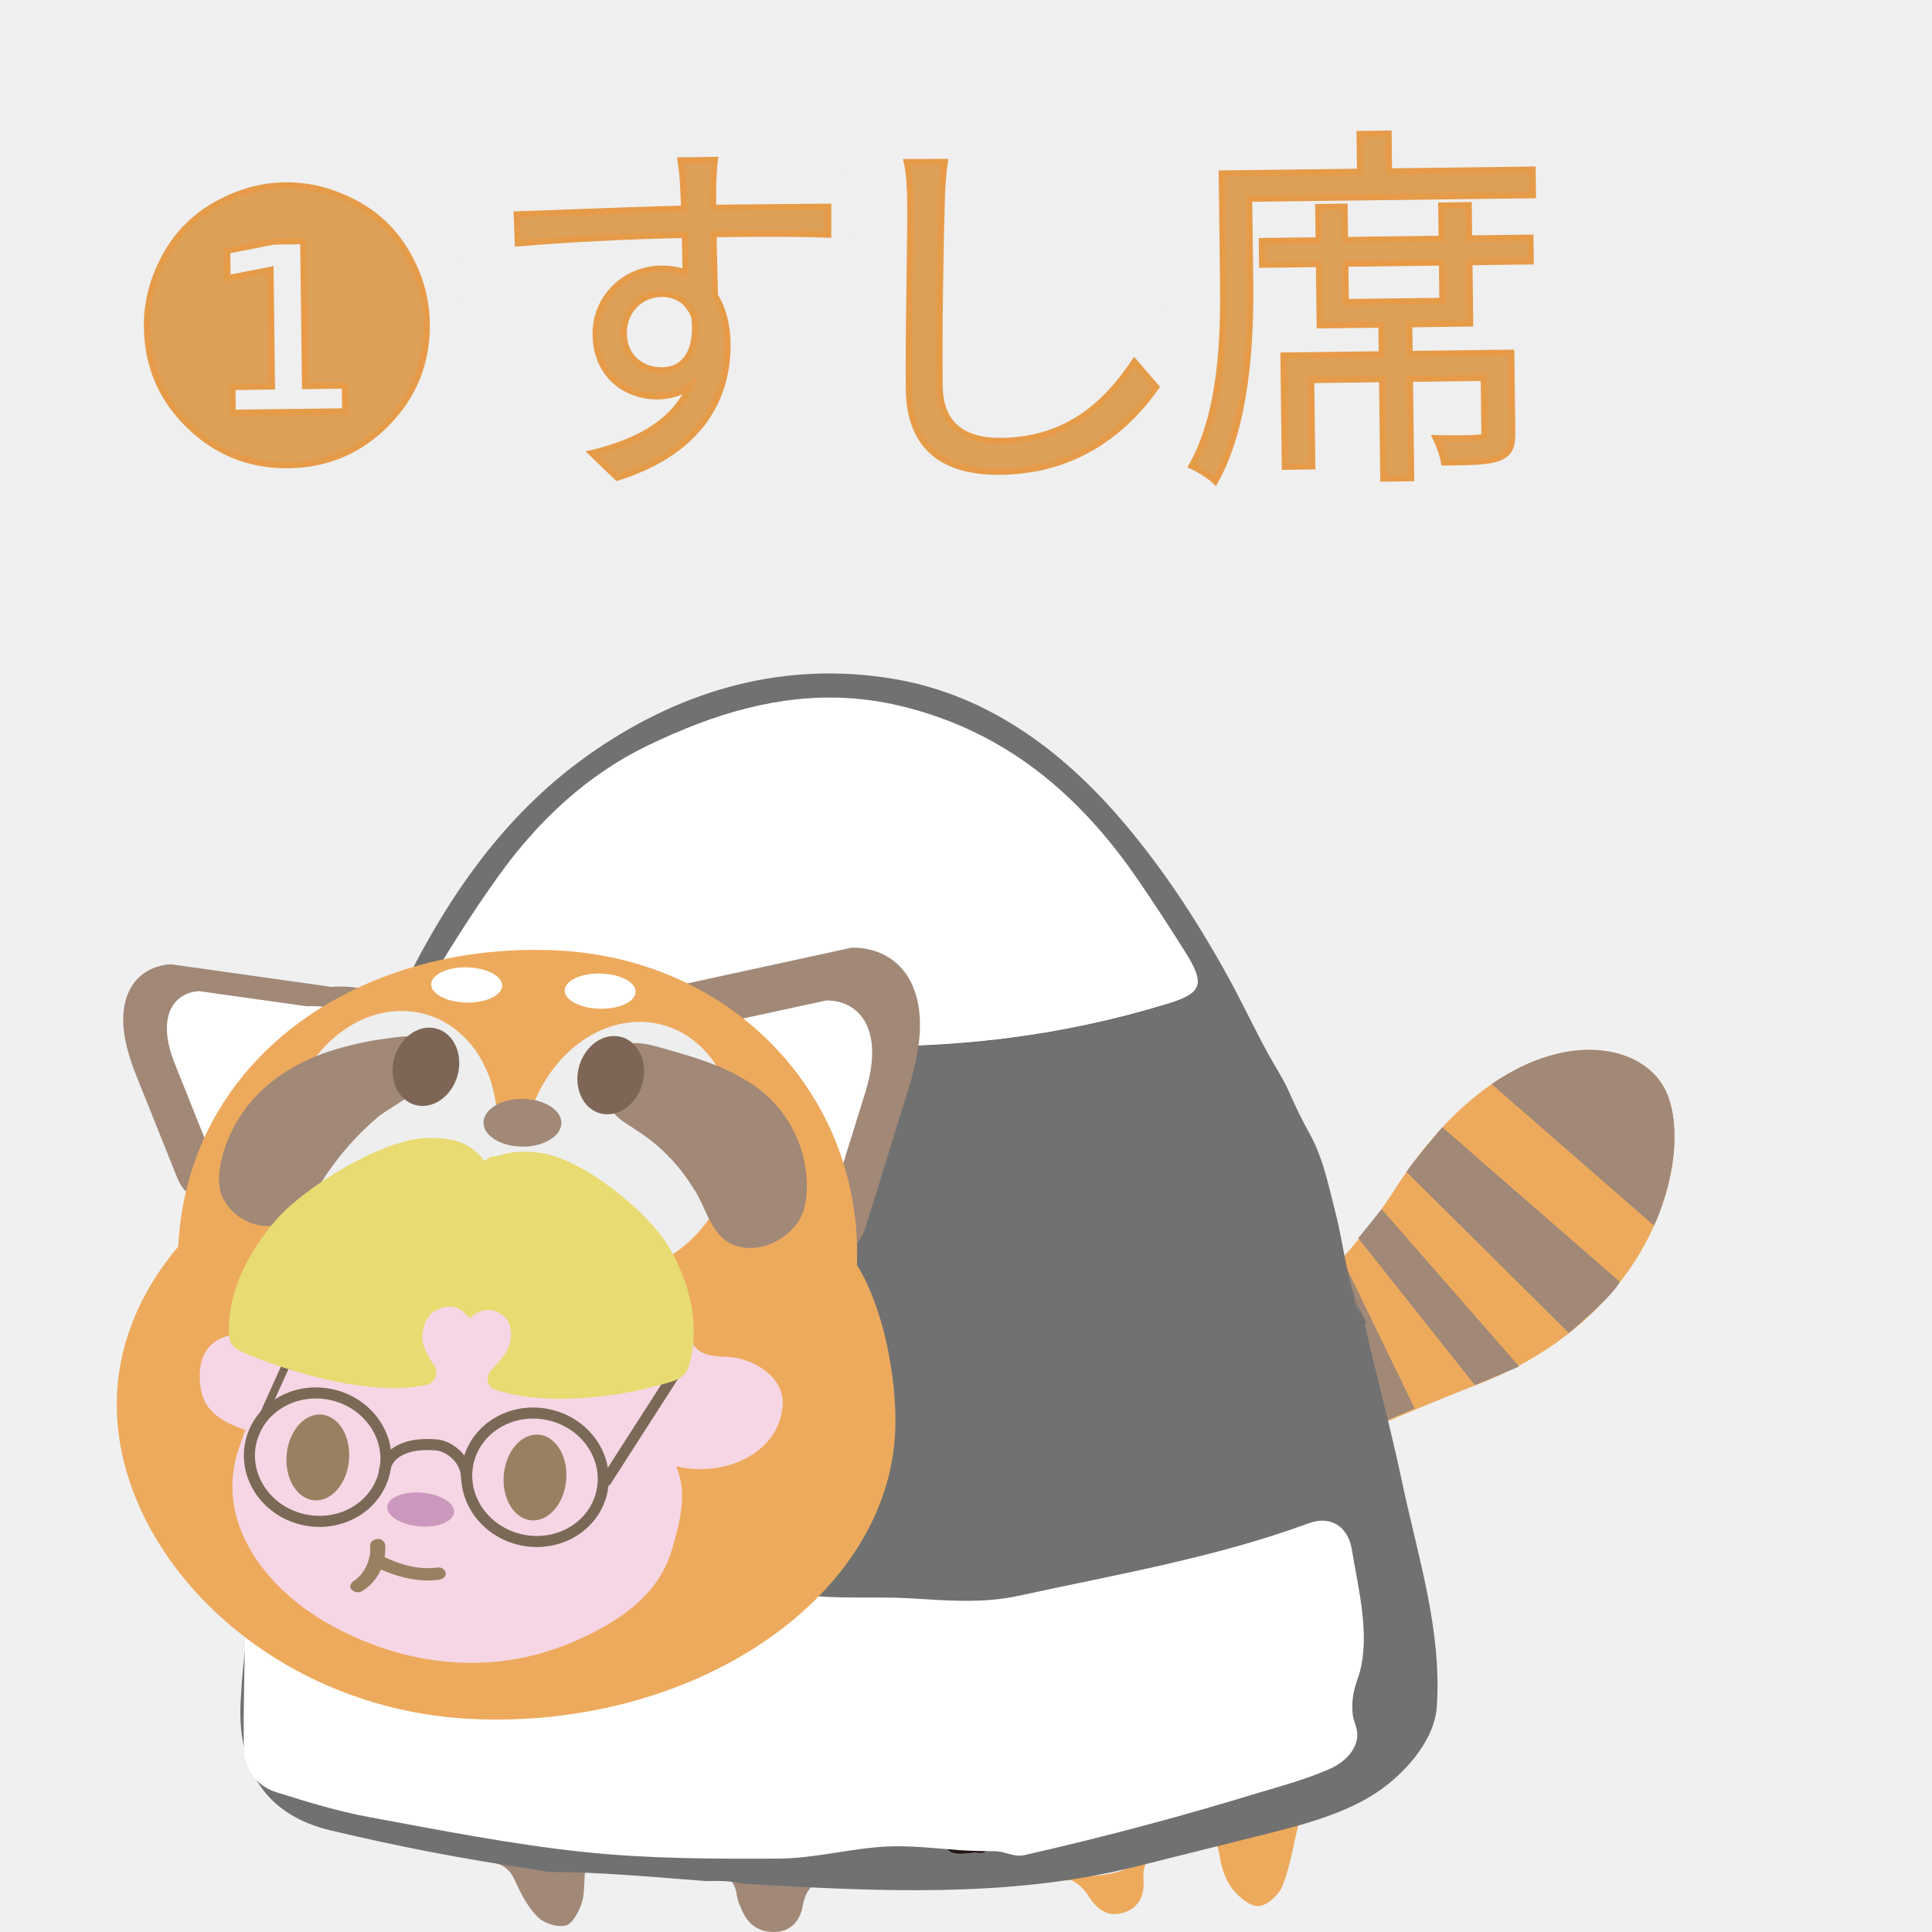
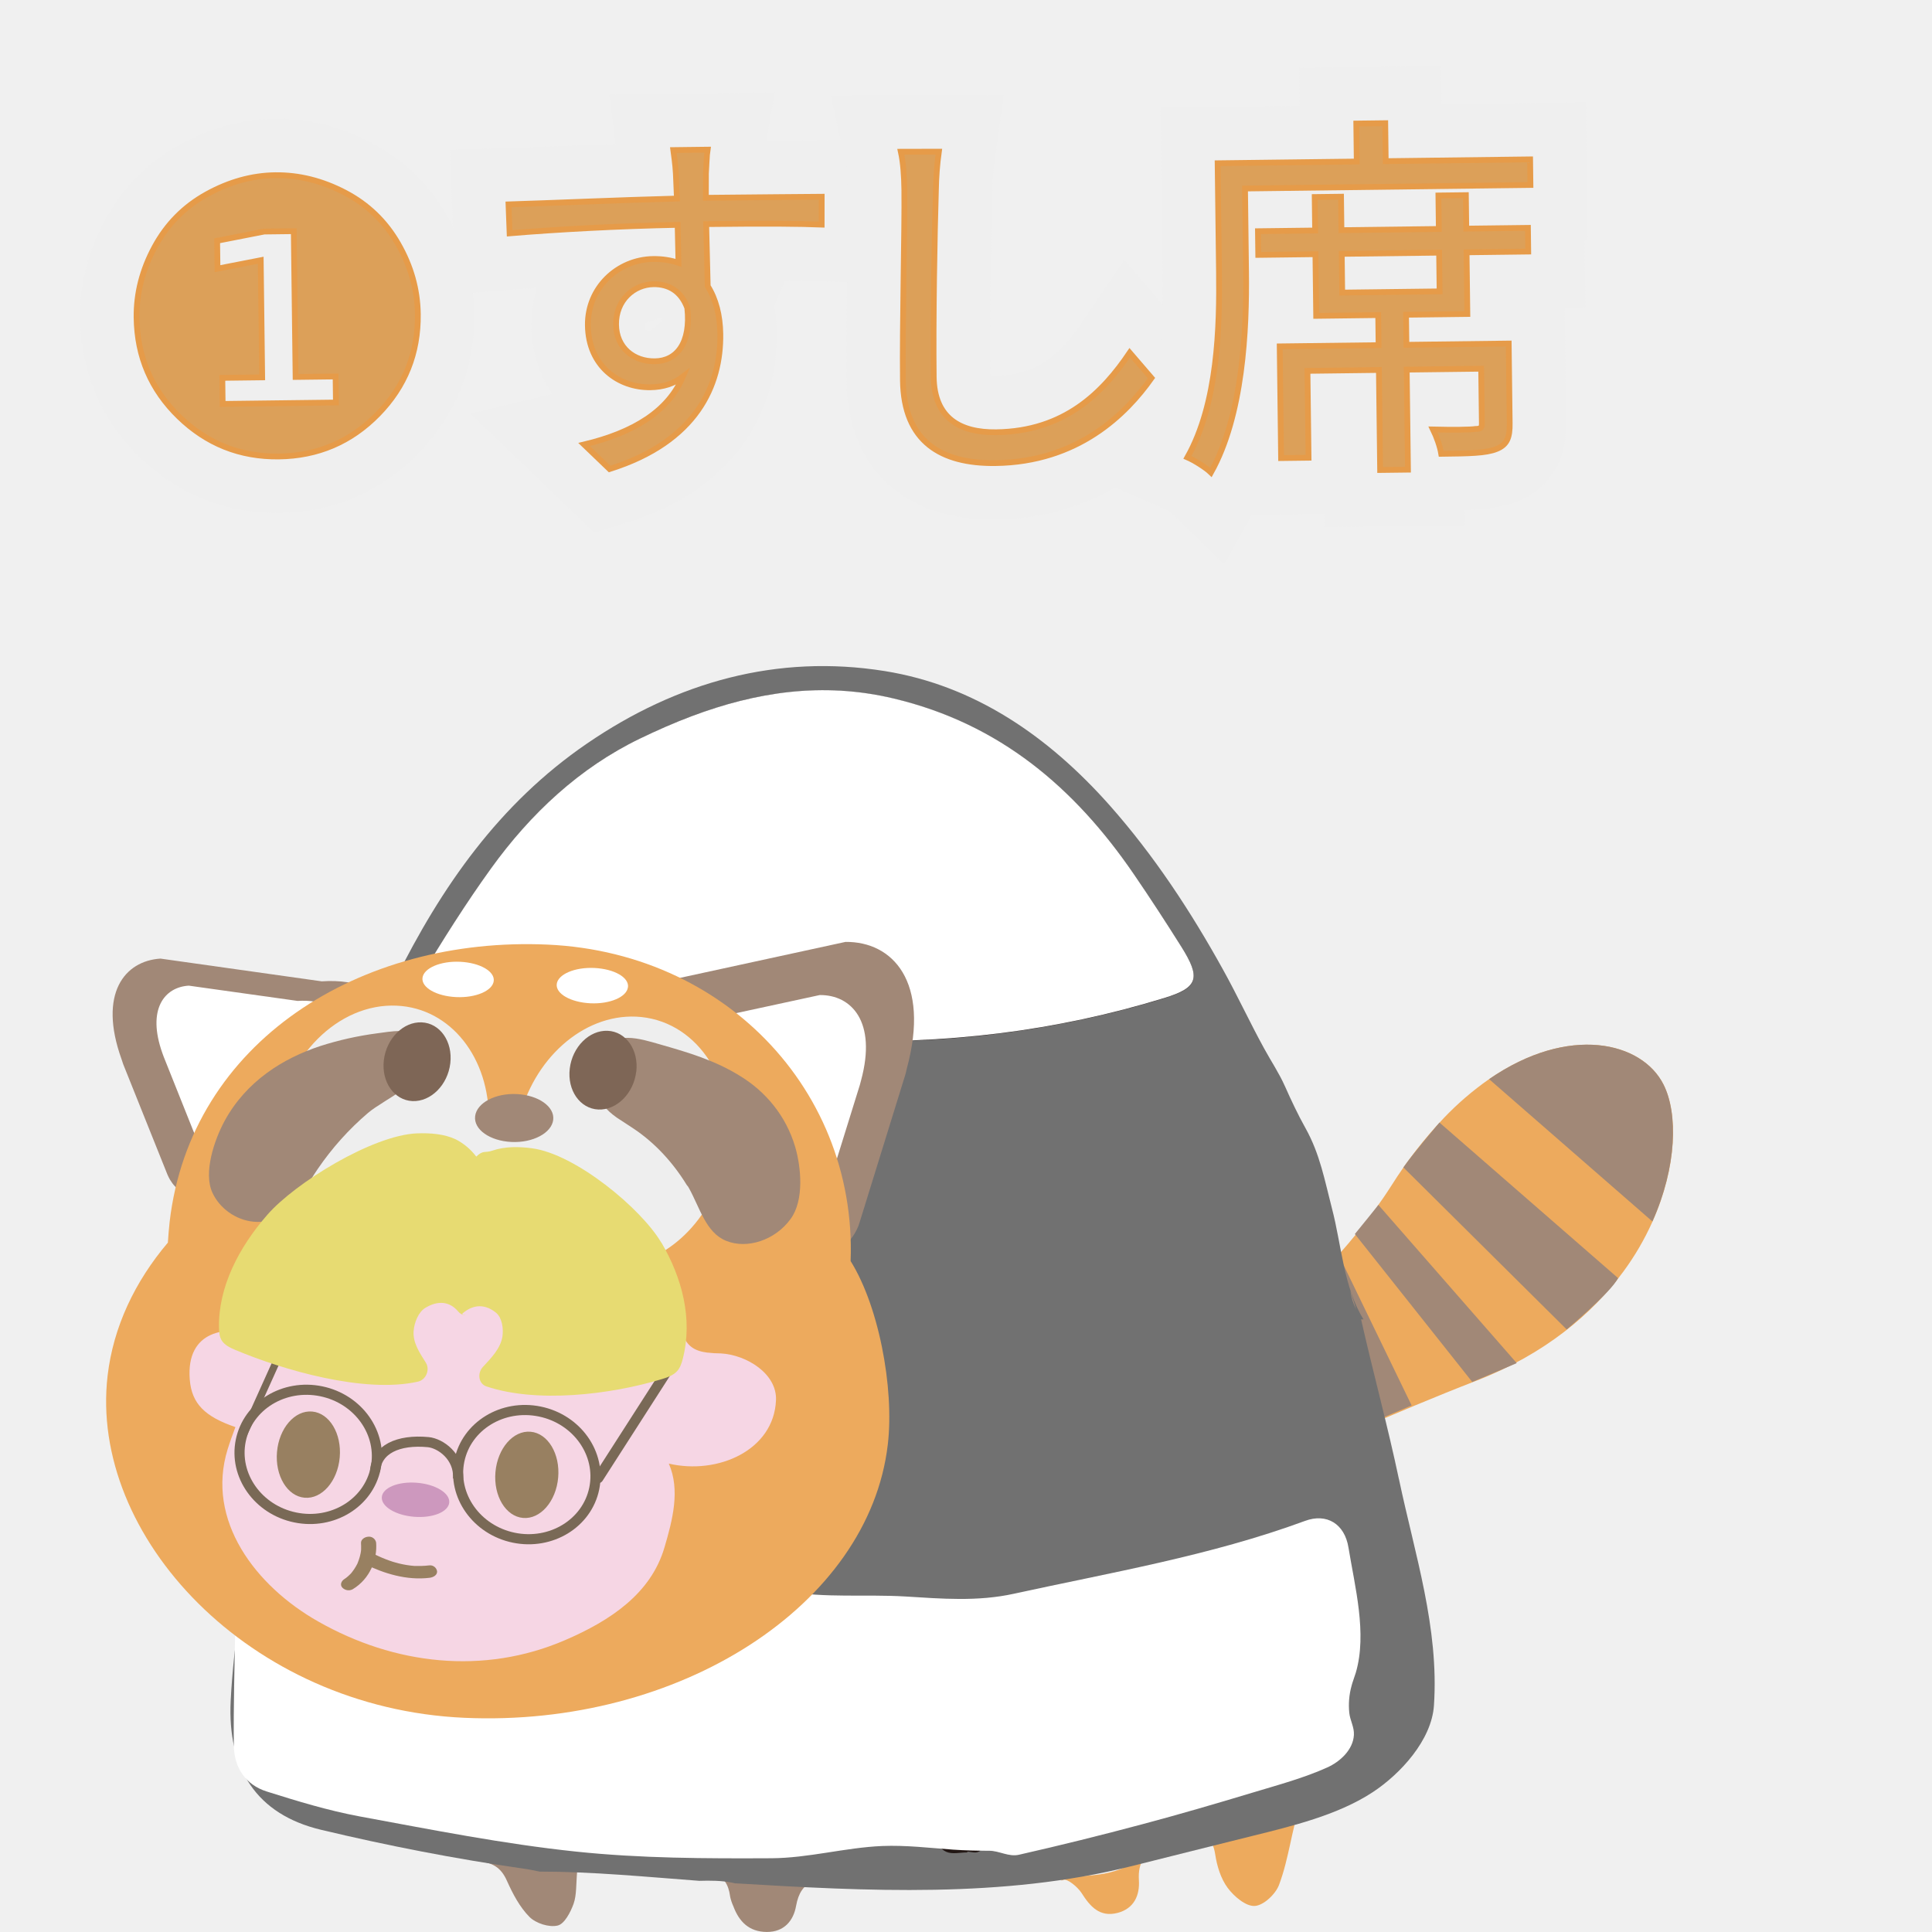
- <svg xmlns="http://www.w3.org/2000/svg" viewBox="0 0 1222.01 1222.01">
+ <svg xmlns="http://www.w3.org/2000/svg" viewBox="0 0 1335.33 1335.33">
  <defs>
-     <style>.cls-1{fill:#edaa5d;}.cls-2{fill:#a18877;}.cls-3{fill:#717171;}.cls-4{fill:#221714;}.cls-5{fill:#fff;}.cls-6{fill:#eee;}.cls-7{fill:#ad8046;}.cls-8{fill:#f6d6e4;}.cls-9{fill:#7e6656;}.cls-10,.cls-14,.cls-15{isolation:isolate;font-size:236.47px;font-family:HiraMaruProN-W4-83pv-RKSJ-H, Hiragino Maru Gothic ProN;}.cls-10{fill:#dca059;}.cls-11{letter-spacing:-0.03em;}.cls-12{letter-spacing:-0.1em;}.cls-13{letter-spacing:-0.04em;}.cls-14,.cls-15,.cls-18,.cls-19,.cls-20,.cls-21{fill:none;}.cls-14{stroke:#efefef;stroke-width:78px;}.cls-14,.cls-15{stroke-miterlimit:10;}.cls-15{stroke:#e69b49;stroke-width:4px;}.cls-16{fill:#cd98be;}.cls-17{fill:#988061;}.cls-18,.cls-19,.cls-20,.cls-21{stroke:#796956;}.cls-18{stroke-miterlimit:10;}.cls-18,.cls-20{stroke-width:7px;}.cls-19{stroke-miterlimit:10;stroke-width:7px;}.cls-20,.cls-21{stroke-linecap:round;stroke-linejoin:round;}.cls-21{stroke-width:5px;}.cls-22{fill:#e7db72;}</style>
+     <style>.cls-1{fill:#edaa5d;}.cls-2{fill:#a18877;}.cls-3{fill:#717171;}.cls-4{fill:#221714;}.cls-5{fill:#fff;}.cls-6{fill:#eee;}.cls-7{fill:#ad8046;}.cls-8{fill:#f6d6e4;}.cls-9{fill:#7e6656;}.cls-10,.cls-14,.cls-15{isolation:isolate;font-size:259.9px;font-family:HiraMaruProN-W4-83pv-RKSJ-H, Hiragino Maru Gothic ProN;letter-spacing:-0.03em;}.cls-10{fill:#dca059;}.cls-11{letter-spacing:-0.1em;}.cls-12{letter-spacing:-0.04em;}.cls-13{letter-spacing:0em;}.cls-14,.cls-15,.cls-18,.cls-19,.cls-20,.cls-21{fill:none;}.cls-14{stroke:#efefef;stroke-width:78px;}.cls-14,.cls-15{stroke-miterlimit:10;}.cls-15{stroke:#e69b49;stroke-width:4px;}.cls-16{fill:#cd98be;}.cls-17{fill:#988061;}.cls-18,.cls-19,.cls-20,.cls-21{stroke:#796956;}.cls-18{stroke-miterlimit:10;}.cls-18,.cls-20{stroke-width:7px;}.cls-19{stroke-miterlimit:10;stroke-width:7px;}.cls-20,.cls-21{stroke-linecap:round;stroke-linejoin:round;}.cls-21{stroke-width:5px;}.cls-22{fill:#e7db72;}</style>
  </defs>
  <g id="图层_2" data-name="图层 2">
    <g id="图层_1-2" data-name="图层 1">
-       <path class="cls-1" d="M943.49,685.71a187.43,187.43,0,0,0-28.5,24.5,271.39,271.39,0,0,0-32.8,42.2c-54.8,85.8-139.3,122.5-120.3,160.3s62.3,5.9,173.9-37.5c42.6-16.6,72.5-41.7,92.1-68.5a169.3,169.3,0,0,0,18.3-31.4c15.5-34.7,16.1-68,7-86.1-13.5-27-59.5-38.1-109.7-3.5" />
-       <path class="cls-2" d="M1046.19,775.21c15.5-34.7,16.1-68,7-86.1-13.5-26.9-59.5-38-109.7-3.4" />
-       <polygon class="cls-2" points="825.79 821.01 859.59 905.81 894.79 890.91 849.29 797.01 825.79 821.01" />
-       <path class="cls-2" d="M873.89,764.81s-12.7,15.9-14.8,18.3l73.8,93s26.5-11.1,28-11.8Z" />
-       <path class="cls-2" d="M912.29,713s-16.9,19.8-22.7,28.2l102.7,101.9s28-23.4,32.3-32.3Z" />
-       <path class="cls-1" d="M771.29,1173.31c1.1,7.3,3.5,15.1,7.8,20.9,4,5.4,11.4,11.7,17,11.4s13.1-7.4,15.3-13.2c6.3-16.7,7.9-34.8,13.7-51.7,0-.1,0-.1.1-.2-18.6,14-37.5,20.3-59.7,22.1,3,1.4,4.9,4.7,5.8,10.7" />
-       <path class="cls-2" d="M466.19,1199.51a30,30,0,0,0,2.1,6.4c3.6,9.7,9.9,16,20.9,16.1s16.9-7.2,18.5-16.4c1.5-8.4,4.9-12.9,9.9-14.9-20.6.1-39.9-4.5-61.1-5.6,5.3,2.3,8.7,6.6,9.7,14.4" />
-       <path class="cls-1" d="M674.59,1187.11v2.5a5.64,5.64,0,0,0,1.2-.4c2.5-.9,8.9,4.4,11.4,8.2,5.5,8.6,11.4,15.4,22.6,12.6,10.5-2.7,14.1-11.1,13.5-20.6-.7-11.2,3.7-17.2,12.6-20.2l-4.9.1c-16.8,17.2-33.8,17.5-56.4,17.8" />
-       <path class="cls-2" d="M307.19,1177.51h0c9.2.6,14.9,3.6,18.7,12.3,3.6,8.1,8,16.5,14.2,22.7,4,4,12.3,6.7,17.7,5.4,4.3-1,8.1-8.4,10-13.7,2-5.7,1.5-12.2,2.3-20.9-20,2.1-43.5-9.7-62.9-5.8" />
-       <path class="cls-3" d="M886.79,937.21c-7.1-33.7-16.2-66.9-23.8-100.5a3.79,3.79,0,0,0,1.5,0c-12.5-20.1-13.8-46.9-19.8-69.7-4.6-17.7-7.5-34.1-16.6-50.4-4.8-8.6-9-17.5-13-26.5-3.7-8.3-8.7-15.7-13-23.6-8.9-16.2-16.7-33.1-25.7-49.3-20.4-36.9-43.6-72.2-71.6-103.8-38.4-43.2-84.6-75.2-141.3-84.3-67.4-10.8-130.5,6.7-187.3,45.6-55.1,37.7-91.6,90.1-120.7,148.8-11.4,23-28.1,42.9-37.9,66.2-8.2,19.5-12.5,40.3-22,59.3-7.5,15-14.8,31.6-19.9,47.9a139.41,139.41,0,0,0-4.1,18.1c-4.4,24.8-9.1,47.8-8.5,73,.6,26.1,1.2,52.2-.1,78.3-1.9,36.8-9,73.4-10.8,110.2-2.1,42.8,16.1,71.5,56.8,81.2,41.9,10,84.4,18.3,127.1,24.4,3.6.5,7,1.2,10.3,1.9,33.2,0,67,3.3,100.4,5.8,7-.2,14-.2,20.9,1.2.6.1,1.2.3,1.7.4h.6c82,4.9,167.8,9.4,248.1-10.7,25.3-6.3,50.7-12.7,76-19s54.3-13.2,76.3-27.7c17.3-11.4,36.9-32.6,38.4-54.4,3.3-49-12.1-95.3-22-142.4m-30.6-118.8,3.7,12a31.77,31.77,0,0,1-3.5-10.9,4.25,4.25,0,0,0-.2-1.1" />
-       <path class="cls-4" d="M271.79,621.31c13.9-23.2,28.4-46.2,44.2-68.1,24.8-34.4,55.7-63.3,93.6-81.6,50.1-24.2,102.4-38.8,159.6-25.1,66.4,15.8,113.7,56,151,110.6,10.2,14.9,20.1,30.1,29.7,45.4,12.3,19.6,10.9,25.7-10.6,32.3a616.85,616.85,0,0,1-163,26.8c-12.2.4-17.9-4.6-22.1-16.2-13.1-36-25.8-72.3-42.3-106.7-9.6-19.9-25.6-37-40.3-54.1-3.2-3.8-12.6-2.2-20.7-3.3,16.3,20.5,30.8,36.8,43.1,54.7,8.2,11.9,14.4,25.6,19.5,39.2,7.7,20.5,13.6,41.8,20.2,62.7,6.2,19.5-1,31.2-21.5,29.5-14.1-1.2-29.9-5.3-41.3-13.3-53.1-37.2-110.3-36.7-169.6-22.2-4.3,1.1-8,4.4-12.3,5.6-6,1.6-12.3,2.2-18.5,3.2.4-6.8-1.6-14.6,1.3-19.4" />
-       <rect class="cls-4" x="320.39" y="933.51" width="41.5" height="4.4" />
-       <path class="cls-4" d="M622.09,1171.71c-1.9.8-4.4-.1-6.7-.2v.5c-4.5,0-9.5,1.3-13.3-.4s-6.4-6.1-9.5-9.3c4.5-3.2,8.6-8.1,13.6-9.3s10.9.8,15.9,2.8c4.8,1.9,8.8,5.7,13.1,8.7a127.94,127.94,0,0,1-13.1,7.2" />
-       <path class="cls-5" d="M858,1064c-.4,1.1-.7,2.2-1,3.3a45.84,45.84,0,0,0-1.4,16.9c.5,4.8,3.2,9,2.9,13.9-.5,9.3-8.7,16.8-16.7,20.4-14.8,6.7-30.9,11-46.5,15.7-23.2,7-46.4,13.8-69.8,20-25.8,6.9-51.6,13.3-77.6,19.2-6.5,1.5-12.4-2.5-18.7-2.5-7.6,0-15.1-.2-22.7-.7-14.8-1.1-29.7-2.9-44.6-2.3-23.4,1-46.3,7.6-69.8,7.7-41,.2-82.2.1-122.9-4.2-45.6-4.8-90.8-13.8-135.9-22.1-19.8-3.7-39.2-9.6-58.5-15.7-13.2-4.2-20.4-15-20.6-28.7-.3-25.2.5-50.4.9-75.7,1.9-.6,3.8-1.1,5.6-1.7,7.4,6.5,15.9,12.2,22,19.8,11.2,13.9,25.1,20,42.6,21.7,35,3.3,69.8,9.7,104.9,11.4,54.2,2.6,100.5-15.2,134.6-59.7,9-11.8,19.3-16,36.4-13,25.1,4.4,50,1.8,75.2,3.3,22.8,1.4,45.4,3.3,68.2-1.7,60.7-13.3,124-24,183.1-45.8,13.7-5.1,25,1.8,27.4,16.8,4,24.6,11.8,54,4.6,78.6-.5,1.6-1.1,3.3-1.7,5.1" />
-       <path class="cls-5" d="M442.09,457.51c40.2-15.1,82.2-21.8,127.1-11.1,66.4,15.8,113.7,56,151,110.6,10.2,14.9,20.1,30.1,29.7,45.4,12.3,19.6,10.9,25.7-10.6,32.3a610.67,610.67,0,0,1-103.6,22.2c-17.8,2.2-35.8,3.7-53.7,4.4-16.5.7-30.8,10.9-48.2,8.6-21.1-2.8-44.7-3.4-62.9-16.1-53.1-37.2-110.3-36.7-169.6-22.2-4.3,1.1-8,4.4-12.3,5.6-6,1.6-12.3,2.2-18.5,3.2.3-6.4-1.7-14.2,1.2-19.1,13.9-23.2,28.4-46.2,44.2-68.1,24.8-34.4,55.7-63.3,93.6-81.6,10.8-5.2,21.7-10,32.6-14.1" />
-       <path class="cls-4" d="M302.19,785.61c13-15,28.6-11,43.2-9.5,3,.3,7.5,6.4,7.4,9.7s-4.8,8.7-8.1,9.2c-14.3,2.2-29.1,4.7-42.5-9.4" />
-       <path class="cls-2" d="M375.19,660l109.4,102.8s42.9,54.4,61.3,17.5a22.63,22.63,0,0,0,1.7-4.3l28.7-92.7c.5-1.4.7-3,1.1-4.4,14.8-54.7-9.1-79.8-38.6-79.5l-130.2,28.3c-29.7.2-54.4,12.4-33.4,32.3" />
-       <path class="cls-2" d="M237.29,647l-77.4,85s-29.5,44.1-45.9,16.9a31.82,31.82,0,0,1-1.6-3.2l-27.8-69.4c-.4-1.1-.7-2.2-1.1-3.3-14.7-41.1,2-61.7,24.6-63.1l101.4,14.3c23-1.6,42.8,6.4,27.8,22.8" />
-       <path class="cls-5" d="M412.19,673.61l73.7,69.3s28.9,36.6,41.3,11.8a14.76,14.76,0,0,0,1.2-2.9l19.4-62.4c.3-1,.5-2,.8-3,10-36.9-6.1-53.8-26-53.6l-87.7,19c-20.3.2-37,8.4-22.7,21.8" />
-       <path class="cls-5" d="M212.89,651.91l-52.1,57.3s-19.9,29.7-30.9,11.4a15.05,15.05,0,0,1-1.1-2.2l-18.7-46.8c-.3-.7-.5-1.5-.8-2.2-9.9-27.7,1.3-41.6,16.6-42.5l68.4,9.6c15.3-1,28.6,4.4,18.6,15.4" />
-       <path class="cls-1" d="M540,797c.1-.8.7,19.7.8,19,13.2-113.4-71.5-209.6-189.3-214.9s-224.5,61-237.7,174.4c-.5,4.4-.8,8.7-1.1,13-20.8,24.6-34.3,53-37.9,83.6-11.8,101,88.9,209.1,224.2,215.2s254.6-70.8,266.4-171.8c4.2-35.1-5.7-89.7-25.4-118.5" />
-       <path class="cls-6" d="M464.49,728.11c5.1-43.4-20.6-80-57.3-81.7-33.8-1.5-65.1,27.1-73.9,65.5-1.8-.2-3.7-.4-5.6-.5a83.28,83.28,0,0,0-13.2.5c.7-39.3-23.8-70.9-57.9-72.4-36.7-1.7-70.6,32.2-75.6,75.7-4.7,40,16.7,74.2,48.8,80.6a114.08,114.08,0,0,0-3,16.5c-4.1,34.9,12.8,56.4,39.9,64.1,37.7,10.8,84.6,12.6,119.9-17.8,10.5-9,15.9-24.3,17.5-38.4a125,125,0,0,0,.8-18.2c30.1-6.9,55.3-36.9,59.6-73.9" />
-       <path class="cls-5" d="M317.59,624c-.7,6.1-11.3,10.7-23.7,10.1s-21.8-6-21.1-12.1,11.3-10.7,23.7-10.1,21.8,6,21.1,12.1" />
-       <path class="cls-5" d="M402,627.91c-.7,6.1-11.3,10.7-23.7,10.1s-21.8-6-21.1-12.1,11.3-10.7,23.7-10.1,21.8,5.9,21.1,12.1" />
-       <path class="cls-7" d="M301.49,776.21c5.5,16.9,20,31.6,38.8,31.4,18.4-.2,33.6-13.9,39.2-30.8,2.8-8.5-3.3-19.1-12-21.1-9.4-2.2-18.1,2.8-21.1,12-.3.8-.6,1.7-.9,2.5.6-1.4,1.2-2.7,1.7-4.1a28.43,28.43,0,0,1-3.3,5.6c.9-1.2,1.8-2.3,2.7-3.5a28.91,28.91,0,0,1-4.9,5c1.2-.9,2.3-1.8,3.5-2.7a27.7,27.7,0,0,1-5.7,3.4c1.4-.6,2.7-1.2,4.1-1.7a27.52,27.52,0,0,1-5.6,1.6l4.6-.6a22.6,22.6,0,0,1-5.2,0l4.6.6a24.17,24.17,0,0,1-4.6-1.3c1.4.6,2.7,1.2,4.1,1.7a24.29,24.29,0,0,1-5.2-3c1.2.9,2.3,1.8,3.5,2.7A27.83,27.83,0,0,1,335,769c.9,1.2,1.8,2.3,2.7,3.5a35.24,35.24,0,0,1-3.9-6.8c.6,1.4,1.2,2.7,1.7,4.1-.3-.8-.6-1.7-.9-2.5a17.93,17.93,0,0,0-7.9-10.2c-3.7-2.2-9.1-3.1-13.2-1.7-8.5,2.4-15,11.6-12,20.8" />
-       <path class="cls-2" d="M207,742.11c-3,4.4-5.8,8.9-8.4,13.6-17.3,30.9-48.9,21-57.9,1.4-5.8-12.6,1.2-33.1,7.6-45,13.7-25.2,36.9-39.5,60.2-47.2a204.09,204.09,0,0,1,35.7-8c8.5-1.2,20.7-3.2,28.3,1.1,4.5,2.5,6.3,7.2,5.3,13.3-2.7,16-29,27-39.2,35.6a177.78,177.78,0,0,0-31.6,35.2" />
-       <path class="cls-2" d="M440.39,754.31c6.8,12.2,10.6,28,23.4,33.1,13.1,5.3,30.7-.3,40.5-13.8,8.7-11.9,6.5-32.8,2.9-45.2a78.07,78.07,0,0,0-34.5-44.6c-15.9-9.9-32.4-14.8-50.7-20-12.3-3.5-28.3-8.9-37.7,4.6-4.5,6.5-4.7,14.9-3,22.1,2,9.1,7,14.7,13.7,19.4,3.7,2.5,7.5,4.8,11.1,7.3a114.2,114.2,0,0,1,32.9,35.1,7.84,7.84,0,0,1,1.4,2" />
-       <path class="cls-7" d="M232.49,801.21a283.72,283.72,0,0,0-1.7,44.2c2.1-2.8,4.2-5.5,6.3-8.3-.8.2-.8.2,0,.1a4.84,4.84,0,0,1,1.7,0c1.1.5,1.3.6.8.3s-.3-.2.6.4c-1.2-.9.6.8.1,0l.3.6c-.2-.7-.2-.8-.1-.2.2,1.2.1-.9.1-1.1,0-2.2-.4,1.4.1-.8.4-1.5.8-3.1,1.3-4.6a8.66,8.66,0,0,0-6-10.6,8.79,8.79,0,0,0-10.6,6c-2,6.2-3.2,12.7-.2,18.8s10,9.6,16.5,7.6c3.5-1.1,6.5-4.4,6.3-8.3a284.2,284.2,0,0,1,1.7-44.2c.5-4.5-4.3-8.8-8.6-8.6-5.1.3-8,3.9-8.6,8.7" />
-       <path class="cls-7" d="M232.79,797.51a94,94,0,0,0-14.2,50.8c.1,4.5,3.9,8.8,8.6,8.6a8.8,8.8,0,0,0,8.6-8.6,67.91,67.91,0,0,1,.7-11.9c-.3,1.9.2-1.3.3-1.7a20.48,20.48,0,0,1,.5-2.4c.4-2,.9-3.9,1.4-5.9s1.2-3.9,1.8-5.8a20.94,20.94,0,0,0,.8-2.3l.6-1.5c-.3.8-.3.7.1-.2a91.62,91.62,0,0,1,5.7-10.7,8.62,8.62,0,0,0-3.1-11.7,9.12,9.12,0,0,0-11.8,3.3" />
-       <path class="cls-8" d="M452.09,857.71c-8-1-13.7-3.9-16.6-14.2-4.5-16-11.1-31.3-21.4-44.9-19.9-26.2-51-41.5-85.1-44.2-68.5-5.5-118.6,21.7-143.7,98.6a110.71,110.71,0,0,0-17.1-6.7c-18.1-5.7-44.2-3-41.7,28.3,1.2,15.3,9.7,23.4,28.7,29.9-1.7,4.5-3.4,9.2-4.9,14-13.8,44.7,17.5,85.9,57,108.3,47.8,27.2,104,33.8,155.2,11.7,28.6-12.3,54-29.3,62.5-58.3,5.1-17.3,10-36.1,2.7-52.7,30.8,7.2,66.1-8.4,67.4-39.9.7-16.5-18.3-28.5-34.8-29.4a68.13,68.13,0,0,1-8.2-.5" />
-       <path class="cls-2" d="M355,711.31c-1,8.3-12.8,14.6-26.3,13.9s-23.8-7.8-22.8-16.2,12.8-14.6,26.3-13.9S356,703,355,711.31" />
-       <path class="cls-9" d="M290.29,675.71c-1.6,13.7-12.3,24.3-23.8,23.8s-19.6-12-18-25.7,12.3-24.3,23.8-23.8,19.6,12,18,25.7" />
-       <path class="cls-9" d="M407.19,681c-1.6,13.7-12.3,24.3-23.8,23.8s-19.6-12-18-25.7,12.3-24.3,23.8-23.8,19.6,12,18,25.7" />
-       <text class="cls-10" transform="translate(76.51 293.17) rotate(-0.71)">
-         <tspan class="cls-11">❶</tspan>
-         <tspan class="cls-12" x="229.61" y="0">す</tspan>
-         <tspan class="cls-13" x="442.91" y="0">し</tspan>
-         <tspan x="669.92" y="0">席</tspan>
+       <path class="cls-1" d="M1029.2,745.86a206.45,206.45,0,0,0-31.33,26.93,298.49,298.49,0,0,0-36,46.38c-60.23,94.31-153.11,134.65-132.22,176.2s68.47,6.48,191.14-41.22c46.82-18.25,79.68-45.84,101.23-75.29a186.2,186.2,0,0,0,20.11-34.52c17-38.14,17.7-74.74,7.69-94.63-14.83-29.68-65.39-41.88-120.57-3.85" />
+       <path class="cls-2" d="M1142.08,844.23c17-38.14,17.7-74.74,7.69-94.63-14.83-29.57-65.39-41.77-120.57-3.74" />
+       <polygon class="cls-2" points="899.83 894.58 936.98 987.78 975.67 971.4 925.66 868.2 899.83 894.58" />
+       <path class="cls-2" d="M952.7,832.8s-14,17.48-16.27,20.12l81.12,102.22s29.13-12.2,30.77-13Z" />
+       <path class="cls-2" d="M994.91,775.87s-18.58,21.76-24.95,31l112.88,112s30.77-25.72,35.5-35.51Z" />
+       <path class="cls-1" d="M839.93,1281.8c1.21,8,3.84,16.6,8.57,23,4.4,5.94,12.53,12.86,18.69,12.53s14.39-8.13,16.81-14.5c6.93-18.36,8.69-38.25,15.06-56.83,0-.11,0-.11.11-.22-20.44,15.39-41.22,22.31-65.62,24.29,3.3,1.54,5.39,5.17,6.38,11.76" />
+       <path class="cls-2" d="M504.58,1310.6a32.7,32.7,0,0,0,2.31,7c4,10.67,10.88,17.59,23,17.7s18.58-7.91,20.33-18c1.65-9.23,5.39-14.17,10.89-16.37-22.65.11-43.86-5-67.16-6.16,5.82,2.53,9.56,7.26,10.66,15.83" />
+       <path class="cls-1" d="M733.64,1297v2.75a6.2,6.2,0,0,0,1.32-.44c2.75-1,9.78,4.83,12.53,9,6,9.45,12.53,16.93,24.84,13.85,11.54-3,15.5-12.2,14.84-22.64-.77-12.31,4.07-18.91,13.85-22.2l-5.39.11c-18.46,18.9-37.15,19.23-62,19.56" />
+       <path class="cls-2" d="M329.82,1286.42h0c10.11.66,16.37,4,20.55,13.52,4,8.9,8.79,18.13,15.61,25,4.4,4.39,13.52,7.36,19.45,5.93,4.73-1.1,8.91-9.23,11-15,2.2-6.27,1.65-13.41,2.53-23-22,2.31-47.81-10.66-69.13-6.37" />
+       <path class="cls-3" d="M966.88,1022.3c-7.81-37-17.81-73.54-26.16-110.47a4.17,4.17,0,0,0,1.65,0c-13.74-22.09-15.17-51.55-21.77-76.61-5.05-19.45-8.24-37.48-18.24-55.39-5.28-9.46-9.89-19.24-14.29-29.13-4.07-9.12-9.56-17.26-14.29-25.94C864,707,855.42,688.38,845.53,670.57c-22.42-40.56-47.92-79.36-78.7-114.09-42.2-47.48-93-82.65-155.3-92.66-74.09-11.87-143.44,7.37-205.87,50.12C345.09,555.38,305,613,273,677.5c-12.53,25.28-30.88,47.15-41.66,72.76-9,21.43-13.74,44.29-24.18,65.18-8.24,16.48-16.26,34.73-21.87,52.65A153.06,153.06,0,0,0,180.77,888c-4.83,27.26-10,52.54-9.34,80.24.66,28.69,1.32,57.37-.11,86.06-2.09,40.45-9.89,80.68-11.87,121.13-2.31,47,17.7,78.58,62.43,89.25,46.06,11,92.77,20.11,139.7,26.81,4,.55,7.7,1.32,11.32,2.09,36.49,0,73.65,3.63,110.36,6.38,7.69-.22,15.38-.22,23,1.32.66.11,1.32.33,1.87.44h.66c90.13,5.38,184.43,10.33,272.69-11.76,27.81-6.93,55.73-14,83.54-20.89s59.68-14.51,83.86-30.44c19-12.53,40.56-35.84,42.21-59.8,3.63-53.86-13.3-104.75-24.18-156.51M933.24,891.72l4.07,13.19a35,35,0,0,1-3.85-12,4.68,4.68,0,0,0-.22-1.21" />
+       <path class="cls-4" d="M290.91,675.08c15.28-25.5,31.21-50.78,48.58-74.85,27.26-37.81,61.22-69.58,102.88-89.69,55.07-26.6,112.55-42.65,175.42-27.59,73,17.36,125,61.55,166,121.56,11.21,16.38,22.09,33.09,32.65,49.9,13.52,21.55,12,28.25-11.66,35.51A678.21,678.21,0,0,1,625.6,719.37c-13.41.44-19.68-5-24.3-17.8C586.91,662,573,622.1,554.81,584.29c-10.55-21.87-28.14-40.67-44.29-59.46-3.52-4.18-13.85-2.42-22.76-3.63,17.92,22.53,33.86,40.45,47.38,60.12,9,13.08,15.82,28.14,21.43,43.09,8.46,22.53,14.95,45.94,22.2,68.91,6.82,21.44-1.1,34.3-23.63,32.43-15.5-1.32-32.86-5.83-45.39-14.62-58.37-40.89-121.24-40.34-186.42-24.4-4.72,1.21-8.79,4.83-13.52,6.15-6.59,1.76-13.52,2.42-20.33,3.52.44-7.47-1.76-16,1.43-21.32" />
+       <rect class="cls-4" x="344.33" y="1018.23" width="45.61" height="4.84" />
+       <path class="cls-4" d="M675.94,1280c-2.09.88-4.84-.11-7.37-.22v.55c-4.94,0-10.44,1.43-14.62-.44s-7-6.7-10.44-10.22c5-3.52,9.45-8.9,15-10.22s12,.88,17.48,3.08c5.27,2.09,9.67,6.26,14.39,9.56-4.72,2.75-9.34,5.71-14.39,7.91" />
+       <path class="cls-5" d="M935.22,1161.67c-.44,1.21-.77,2.41-1.1,3.62a50.37,50.37,0,0,0-1.54,18.58c.55,5.27,3.52,9.89,3.19,15.28-.55,10.22-9.56,18.46-18.35,22.42-16.27,7.36-34,12.09-51.11,17.26-25.5,7.69-51,15.16-76.72,22-28.36,7.58-56.72,14.62-85.3,21.1-7.14,1.65-13.63-2.75-20.55-2.75-8.35,0-16.6-.22-25-.77-16.27-1.2-32.65-3.18-49-2.52-25.72,1.1-50.89,8.35-76.72,8.46-45.07.22-90.35.11-135.09-4.62-50.12-5.27-99.8-15.16-149.37-24.29-21.76-4.06-43.09-10.55-64.3-17.25-14.51-4.62-22.42-16.49-22.64-31.55-.33-27.7.55-55.4,1-83.2,2.09-.66,4.17-1.21,6.15-1.87,8.14,7.14,17.48,13.41,24.18,21.76,12.31,15.28,27.59,22,46.83,23.85,38.47,3.63,76.72,10.66,115.3,12.53,59.57,2.86,110.46-16.7,147.94-65.62,9.89-13,21.21-17.58,40-14.29,27.59,4.84,55,2,82.65,3.63,25.07,1.54,49.91,3.63,75-1.87,66.71-14.61,136.29-26.38,201.25-50.34,15.06-5.6,27.48,2,30.11,18.47,4.4,27,13,59.35,5.06,86.39-.55,1.76-1.21,3.63-1.87,5.61" />
+       <path class="cls-5" d="M478.09,495c44.19-16.6,90.35-24,139.7-12.2,73,17.36,125,61.55,166,121.56,11.21,16.38,22.09,33.09,32.65,49.9,13.52,21.55,12,28.25-11.66,35.51a671.64,671.64,0,0,1-113.87,24.4c-19.56,2.42-39.35,4.06-59,4.83-18.14.77-33.85,12-53,9.46-23.19-3.08-49.13-3.74-69.13-17.7-58.37-40.89-121.24-40.34-186.42-24.4-4.72,1.21-8.79,4.83-13.52,6.15-6.59,1.76-13.52,2.42-20.33,3.52.33-7-1.87-15.61,1.32-21,15.28-25.5,31.21-50.78,48.58-74.85,27.26-37.81,61.22-69.58,102.88-89.69,11.87-5.72,23.85-11,35.83-15.5" />
+       <path class="cls-4" d="M324.32,855.67c14.29-16.49,31.44-12.09,47.48-10.45,3.3.33,8.25,7,8.14,10.67S374.66,865.45,371,866c-15.71,2.42-32,5.16-46.71-10.33" />
+       <path class="cls-2" d="M404.56,717.61l120.24,113S572,890.4,592.18,849.84a24.89,24.89,0,0,0,1.87-4.73l31.54-101.89c.55-1.53.77-3.29,1.21-4.83,16.27-60.12-10-87.71-42.42-87.38l-143.11,31.1c-32.64.22-59.79,13.63-36.71,35.5" />
+       <path class="cls-2" d="M253,703.33l-85.08,93.42s-32.42,48.47-50.45,18.58a33,33,0,0,1-1.75-3.52L85.15,735.53c-.44-1.21-.77-2.42-1.21-3.63-16.16-45.17,2.2-67.81,27-69.35l111.45,15.72c25.28-1.76,47,7,30.56,25.06" />
+       <path class="cls-5" d="M445.23,732.56l81,76.17s31.77,40.23,45.4,13a16.41,16.41,0,0,0,1.32-3.18l21.32-68.59c.33-1.1.55-2.2.88-3.3,11-40.56-6.71-59.13-28.58-58.91L470.18,708.6c-22.32.22-40.67,9.23-24.95,24" />
+       <path class="cls-5" d="M226.17,708.71l-57.27,63s-21.87,32.65-34,12.53a16.56,16.56,0,0,1-1.21-2.42l-20.55-51.44c-.33-.77-.55-1.64-.88-2.41-10.88-30.45,1.43-45.73,18.24-46.72l75.18,10.55c16.82-1.09,31.44,4.84,20.45,16.93" />
+       <path class="cls-1" d="M585.7,868.2c.11-.88.77,21.65.88,20.88C601.08,764.44,508,658.7,378.51,652.88s-246.76,67-261.27,191.68c-.55,4.84-.88,9.57-1.21,14.29-22.86,27-37.7,58.26-41.65,91.89-13,111,97.71,229.83,246.42,236.54s279.84-77.82,292.81-188.84c4.62-38.58-6.26-98.59-27.91-130.24" />
+       <path class="cls-6" d="M502.71,792.47c5.61-47.71-22.64-87.94-63-89.8-37.15-1.65-71.55,29.78-81.23,72-2-.22-4.06-.44-6.15-.55a91.48,91.48,0,0,0-14.51.55c.77-43.2-26.16-77.93-63.64-79.58-40.34-1.87-77.6,35.39-83.09,83.21-5.17,44,18.35,81.55,53.63,88.59A126.58,126.58,0,0,0,241.45,885c-4.51,38.36,14.07,62,43.85,70.46,41.44,11.87,93,13.85,131.79-19.57,11.54-9.89,17.47-26.71,19.23-42.2a137.37,137.37,0,0,0,.88-20c33.09-7.58,60.79-40.56,65.51-81.22" />
+       <path class="cls-5" d="M341.25,678.05c-.77,6.7-12.42,11.76-26.05,11.1s-24-6.6-23.19-13.3,12.42-11.76,26.05-11.1,24,6.59,23.19,13.3" />
+       <path class="cls-5" d="M434,682.33c-.77,6.71-12.42,11.76-26,11.1s-24-6.59-23.2-13.3,12.42-11.76,26.05-11.1,24,6.49,23.2,13.3" />
+       <path class="cls-7" d="M323.55,845.33c6.05,18.58,22,34.74,42.65,34.52,20.22-.22,36.93-15.28,43.08-33.86,3.08-9.34-3.62-21-13.18-23.19-10.34-2.42-19.9,3.08-23.2,13.19-.33.88-.66,1.87-1,2.75.66-1.54,1.32-3,1.87-4.51a31.73,31.73,0,0,1-3.62,6.16c1-1.32,2-2.53,3-3.85a31.73,31.73,0,0,1-5.38,5.5c1.32-1,2.53-2,3.84-3a30.14,30.14,0,0,1-6.26,3.74c1.54-.66,3-1.32,4.51-1.87a30.27,30.27,0,0,1-6.16,1.76l5.06-.66a24.86,24.86,0,0,1-5.72,0l5.06.66a26.59,26.59,0,0,1-5.06-1.43c1.54.66,3,1.32,4.51,1.87a26.72,26.72,0,0,1-5.72-3.3c1.32,1,2.53,2,3.85,3a30.62,30.62,0,0,1-5.28-5.39c1,1.32,2,2.53,3,3.85a38.77,38.77,0,0,1-4.29-7.48c.66,1.54,1.32,3,1.87,4.51-.33-.88-.66-1.87-1-2.75a19.68,19.68,0,0,0-8.68-11.21c-4.07-2.42-10-3.41-14.51-1.87-9.34,2.64-16.49,12.75-13.19,22.86" />
+       <path class="cls-2" d="M219.68,807.85c-3.29,4.84-6.37,9.79-9.23,14.95-19,34-53.75,23.08-63.64,1.54-6.37-13.85,1.32-36.38,8.35-49.46,15.06-27.7,40.56-43.42,66.17-51.88a224.14,224.14,0,0,1,39.24-8.79c9.34-1.32,22.75-3.52,31.11,1.21,4.94,2.74,6.92,7.91,5.82,14.61-3,17.59-31.87,29.68-43.08,39.13a195.88,195.88,0,0,0-34.74,38.69" />
+       <path class="cls-2" d="M476.22,821.26c7.48,13.41,11.65,30.78,25.72,36.38,14.4,5.83,33.75-.33,44.52-15.16,9.56-13.08,7.14-36.06,3.18-49.68-6.48-22-20.77-38.47-37.92-49-17.47-10.88-35.61-16.26-55.72-22-13.52-3.85-31.11-9.78-41.44,5.06-4.95,7.14-5.17,16.37-3.3,24.29,2.2,10,7.7,16.16,15.06,21.32,4.07,2.75,8.24,5.28,12.2,8,14.29,9.68,26.6,23,36.16,38.58a8.63,8.63,0,0,1,1.54,2.2" />
+       <path class="cls-7" d="M247.71,872.81a311.63,311.63,0,0,0-1.87,48.58c2.31-3.07,4.62-6,6.93-9.12-.88.22-.88.22,0,.11a5.33,5.33,0,0,1,1.87,0c1.21.55,1.43.66.88.33s-.33-.22.66.44c-1.32-1,.65.88.11,0-.33-.66-.22-.44.32.66-.21-.77-.21-.88-.11-.22.22,1.32.11-1,.11-1.21,0-2.42-.43,1.54.11-.88.44-1.65.88-3.41,1.43-5,1.54-4.73-1.75-10.56-6.59-11.65a9.65,9.65,0,0,0-11.65,6.59c-2.2,6.81-3.52,14-.22,20.66s11,10.56,18.13,8.36c3.85-1.21,7.15-4.84,6.93-9.13a312.15,312.15,0,0,1,1.87-48.58c.55-4.94-4.73-9.67-9.46-9.45-5.6.33-8.79,4.29-9.45,9.56" />
+       <path class="cls-7" d="M248,868.75a103.31,103.31,0,0,0-15.61,55.83c.11,4.95,4.29,9.67,9.46,9.45a9.67,9.67,0,0,0,9.45-9.45,74.65,74.65,0,0,1,.77-13.08c-.33,2.09.22-1.43.33-1.87A22,22,0,0,1,253,907c.44-2.2,1-4.29,1.54-6.49s1.32-4.29,2-6.37a23,23,0,0,0,.88-2.53L258,890c-.33.88-.33.77.11-.22A100.65,100.65,0,0,1,264.42,878,9.47,9.47,0,0,0,261,865.12a10,10,0,0,0-13,3.63" />
+       <path class="cls-8" d="M489.08,934.91c-8.79-1.1-15.06-4.28-18.24-15.6-4.95-17.59-12.2-34.41-23.52-49.36-21.88-28.79-56.06-45.61-93.54-48.58-75.29-6-130.36,23.85-157.95,108.38A121.53,121.53,0,0,0,177,922.38c-19.9-6.26-48.58-3.29-45.84,31.11,1.32,16.82,10.66,25.72,31.55,32.86-1.87,4.95-3.74,10.12-5.39,15.39-15.17,49.13,19.24,94.42,62.65,119,52.54,29.89,114.31,37.15,170.59,12.86,31.43-13.52,59.35-32.21,68.7-64.08,5.6-19,11-39.68,3-57.93,33.86,7.92,72.66-9.23,74.08-43.85.77-18.14-20.11-31.33-38.25-32.32a74.9,74.9,0,0,1-9-.55" />
+       <path class="cls-2" d="M382.36,774c-1.1,9.12-14.07,16-28.91,15.28s-26.16-8.58-25.06-17.81,14.07-16.05,28.91-15.28,26.16,8.69,25.06,17.81" />
+       <path class="cls-9" d="M311.24,734.87c-1.76,15.06-13.52,26.71-26.16,26.16s-21.54-13.19-19.78-28.25,13.52-26.71,26.16-26.16,21.54,13.19,19.78,28.25" />
+       <path class="cls-9" d="M439.73,740.7c-1.76,15-13.52,26.71-26.16,26.16S392,753.67,393.79,738.61,407.31,711.9,420,712.45s21.54,13.19,19.78,28.25" />
+       <text class="cls-10" transform="translate(76.27 314.41) rotate(-0.71)">❶<tspan class="cls-11" x="252.37" y="0">す</tspan>
+         <tspan class="cls-12" x="486.8" y="0">し</tspan>
+         <tspan class="cls-13" x="736.31" y="0">席</tspan>
      </text>
-       <text class="cls-14" transform="translate(76.51 293.17) rotate(-0.71)">
-         <tspan class="cls-11">❶</tspan>
-         <tspan class="cls-12" x="229.61" y="0">す</tspan>
-         <tspan class="cls-13" x="442.91" y="0">し</tspan>
-         <tspan x="669.92" y="0">席</tspan>
+       <text class="cls-14" transform="translate(76.27 314.41) rotate(-0.71)">❶<tspan class="cls-11" x="252.37" y="0">す</tspan>
+         <tspan class="cls-12" x="486.8" y="0">し</tspan>
+         <tspan class="cls-13" x="736.31" y="0">席</tspan>
      </text>
-       <text class="cls-10" transform="translate(76.51 293.17) rotate(-0.71)">
-         <tspan class="cls-11">❶</tspan>
-         <tspan class="cls-12" x="229.61" y="0">す</tspan>
-         <tspan class="cls-13" x="442.91" y="0">し</tspan>
-         <tspan x="669.92" y="0">席</tspan>
+       <text class="cls-10" transform="translate(76.27 314.41) rotate(-0.71)">❶<tspan class="cls-11" x="252.37" y="0">す</tspan>
+         <tspan class="cls-12" x="486.8" y="0">し</tspan>
+         <tspan class="cls-13" x="736.31" y="0">席</tspan>
      </text>
-       <text class="cls-15" transform="translate(76.51 293.17) rotate(-0.71)">
-         <tspan class="cls-11">❶</tspan>
-         <tspan class="cls-12" x="229.61" y="0">す</tspan>
-         <tspan class="cls-13" x="442.91" y="0">し</tspan>
-         <tspan x="669.92" y="0">席</tspan>
+       <text class="cls-15" transform="translate(76.27 314.41) rotate(-0.71)">❶<tspan class="cls-11" x="252.37" y="0">す</tspan>
+         <tspan class="cls-12" x="486.8" y="0">し</tspan>
+         <tspan class="cls-13" x="736.31" y="0">席</tspan>
      </text>
-       <ellipse class="cls-16" cx="266.08" cy="954.79" rx="10.7" ry="21.2" transform="translate(-707.66 1139.86) rotate(-85.19)" />
-       <ellipse class="cls-17" cx="201.02" cy="921.78" rx="27.2" ry="19.8" transform="translate(-734.78 1041.59) rotate(-84.99)" />
-       <ellipse class="cls-17" cx="338.37" cy="934.47" rx="27.2" ry="19.8" transform="translate(-622.06 1190) rotate(-84.99)" />
-       <path class="cls-17" d="M236.31,990.56c12.17,6,26.39,10.48,41,8.71,2.49-.34,4.83-1.84,4.64-4.1a4.44,4.44,0,0,0-5-3.7c-1.72.23-3.44.3-5.17.37-.77,0-1.64,0-2.41,0-.48,0-.86,0-1.34,0s-1,0-.29,0a61.3,61.3,0,0,1-10-1.62c-.78-.21-1.55-.41-2.24-.61-.09,0-1.36-.42-.48-.14a6.45,6.45,0,0,0-1.17-.34c-1.56-.49-3-1-4.49-1.62-2.93-1.13-5.77-2.49-8.62-3.86-2.16-1.09-5.39-.17-6.47,1.67-1.16,2-.31,4.07,1.95,5.23Z" />
-       <path class="cls-17" d="M234.14,977.53c.05,1.24.11,2.57.06,3.82,0,.31-.07.63-.06.94,0,.08-.15,1-.07.47s-.08.48-.08.55c-.08.24-.07.55-.16.79a25.52,25.52,0,0,1-1,3.71,12.41,12.41,0,0,1-.6,1.67c-.09.31-.27.56-.35.87-.09.16-.08.32-.18.4.18-.4.27-.48.09-.24a31.78,31.78,0,0,1-3.89,5.94c-.37.41.55-.57,0,0-.18.24-.47.41-.65.65-.46.41-.83.82-1.29,1.23s-.93.74-1.4,1.15c-.65.5.56-.34.09-.08a5.28,5.28,0,0,0-.84.58c-2.06,1.26-3,3.64-1.51,5.37a5.41,5.41,0,0,0,6.59,1.14c11-6.62,15.57-18.76,14.75-29.35a4.5,4.5,0,0,0-5-3.71c-2.49.18-4.72,1.92-4.54,4.1Z" />
-       <path class="cls-18" d="M242.94,932.44c.83-14.05,14.69-20.22,33.37-18.48,7.64.68,19.69,9,18.86,23" />
-       <ellipse class="cls-19" cx="200.94" cy="921.69" rx="40.5" ry="43.3" transform="translate(-742.34 932.35) rotate(-78.35)" />
-       <ellipse class="cls-19" cx="338.39" cy="934.41" rx="40.5" ry="43.3" transform="translate(-645.11 1077.12) rotate(-78.35)" />
-       <line class="cls-20" x1="428.31" y1="866.52" x2="383.33" y2="936.59" />
-       <line class="cls-21" x1="182.7" y1="859.34" x2="158.48" y2="913.08" />
-       <path class="cls-22" d="M422.86,788.41c-12.7-21.5-53.8-55.5-81.1-59.2-8.3-1.1-17.1-1.3-25.2,1.5-4.7,1.6-5.4-.6-10,3.7a37.54,37.54,0,0,0-12.8-10.8c-7.4-3.5-16.1-4.1-24.6-3.8-27.9,1.2-76.5,31.1-94,51.2-18,20.6-30.9,45.6-30.4,71.2.1,2.7.3,5.5,1.7,7.8,1.8,2.9,5.1,4.5,8.4,5.9,30.3,12.8,81.4,27.6,115,20,5.1-1.1,7.7-7.5,5-11.9-4-6.4-8.3-12.6-7.7-20,.4-5.2,3-11.9,7.4-14.5,7.6-4.6,15.1-4.3,20.6,2.3a6.71,6.71,0,0,0,4.2,2.4c1.6-.1-2.7-.1-1.3-1.3,7-6,14.5-5.6,20.9-.3,3.7,3,4.8,9.9,4,15-1.2,7.4-6.8,13.2-12.3,19.1-3.7,4.1-2.6,10.6,2.2,12.2,31.4,10.6,77.4,5.4,110.3-4.5,3.6-1.1,7.3-2.4,9.7-5.1,1.9-2.1,2.8-4.9,3.5-7.6,6.5-25.3-.5-51.2-13.5-73.3" />
+       <ellipse class="cls-16" cx="284.63" cy="1041.62" rx="11.76" ry="23.3" transform="matrix(0.08, -1, 1, 0.08, -777.19, 1237.89)" />
+       <ellipse class="cls-17" cx="213.13" cy="1005.33" rx="29.9" ry="21.76" transform="translate(-806.97 1129.91) rotate(-84.99)" />
+       <ellipse class="cls-17" cx="364.09" cy="1019.29" rx="29.9" ry="21.76" transform="translate(-683.08 1293.04) rotate(-84.99)" />
+       <path class="cls-17" d="M251.91,1080.94c13.37,6.58,29,11.52,45.09,9.57,2.73-.37,5.31-2,5.1-4.5a4.88,4.88,0,0,0-5.45-4.07c-1.89.25-3.79.32-5.69.4-.84,0-1.8,0-2.64,0-.53,0-.95,0-1.48,0s-1.06,0-.32,0a66.65,66.65,0,0,1-10.95-1.78c-.86-.22-1.71-.45-2.46-.67-.11,0-1.5-.46-.54-.15a7.14,7.14,0,0,0-1.28-.38c-1.71-.53-3.32-1.15-4.93-1.77-3.23-1.24-6.35-2.75-9.48-4.25-2.37-1.19-5.92-.19-7.11,1.84-1.28,2.2-.34,4.48,2.14,5.75Z" />
+       <path class="cls-17" d="M249.53,1066.61c.05,1.37.11,2.83.06,4.2,0,.35-.07.7-.06,1,0,.08-.17,1.12-.08.52s-.09.52-.09.6c-.09.26-.08.61-.17.87a30.16,30.16,0,0,1-1.1,4.08,12.27,12.27,0,0,1-.67,1.83c-.09.35-.29.61-.38,1-.1.17-.09.35-.19.44.19-.44.29-.53.09-.27a34.89,34.89,0,0,1-4.27,6.53c-.41.45.6-.62,0,0-.21.27-.51.45-.72.72-.5.45-.91.9-1.42,1.35s-1,.81-1.53,1.26c-.72.55.62-.37.1-.09a6.45,6.45,0,0,0-.93.64c-2.26,1.38-3.32,4-1.66,5.91a6,6,0,0,0,7.24,1.25c12.07-7.28,17.12-20.63,16.22-32.27a5,5,0,0,0-5.45-4.07c-2.74.2-5.2,2.1-5,4.5Z" />
+       <path class="cls-18" d="M259.2,1017.05c.91-15.44,16.14-22.22,36.68-20.31,8.39.75,21.64,9.89,20.73,25.33" />
+       <ellipse class="cls-19" cx="213.04" cy="1005.24" rx="44.52" ry="47.59" transform="translate(-814.52 1010.87) rotate(-78.35)" />
+       <ellipse class="cls-19" cx="364.11" cy="1019.22" rx="44.52" ry="47.59" transform="translate(-707.64 1170) rotate(-78.35)" />
+       <line class="cls-20" x1="462.95" y1="944.6" x2="413.5" y2="1021.62" />
+       <line class="cls-21" x1="192.98" y1="936.71" x2="166.36" y2="995.77" />
+       <path class="cls-22" d="M457,858.74c-14-23.63-59.14-61-89.14-65.07-9.13-1.2-18.8-1.42-27.7,1.65-5.17,1.76-5.94-.66-11,4.07a41.32,41.32,0,0,0-14.07-11.87c-8.14-3.85-17.7-4.51-27-4.18-30.67,1.32-84.09,34.19-103.32,56.28-19.79,22.64-34,50.12-33.42,78.26.11,3,.33,6,1.87,8.57,2,3.19,5.61,4.95,9.24,6.49,33.3,14.06,89.47,30.33,126.4,22,5.6-1.21,8.46-8.25,5.49-13.08-4.39-7-9.12-13.85-8.46-22,.44-5.72,3.3-13.08,8.13-15.94,8.36-5.06,16.6-4.73,22.65,2.53a7.32,7.32,0,0,0,4.61,2.63c1.76-.11-3-.11-1.43-1.42,7.7-6.6,15.94-6.16,23-.33,4.07,3.29,5.28,10.88,4.4,16.48-1.32,8.14-7.47,14.51-13.52,21-4.07,4.5-2.86,11.65,2.42,13.41,34.51,11.65,85.07,5.93,121.23-5,4-1.21,8-2.64,10.67-5.61,2.08-2.3,3.07-5.38,3.84-8.35,7.15-27.81-.55-56.28-14.83-80.57" />
    </g>
  </g>
</svg>
